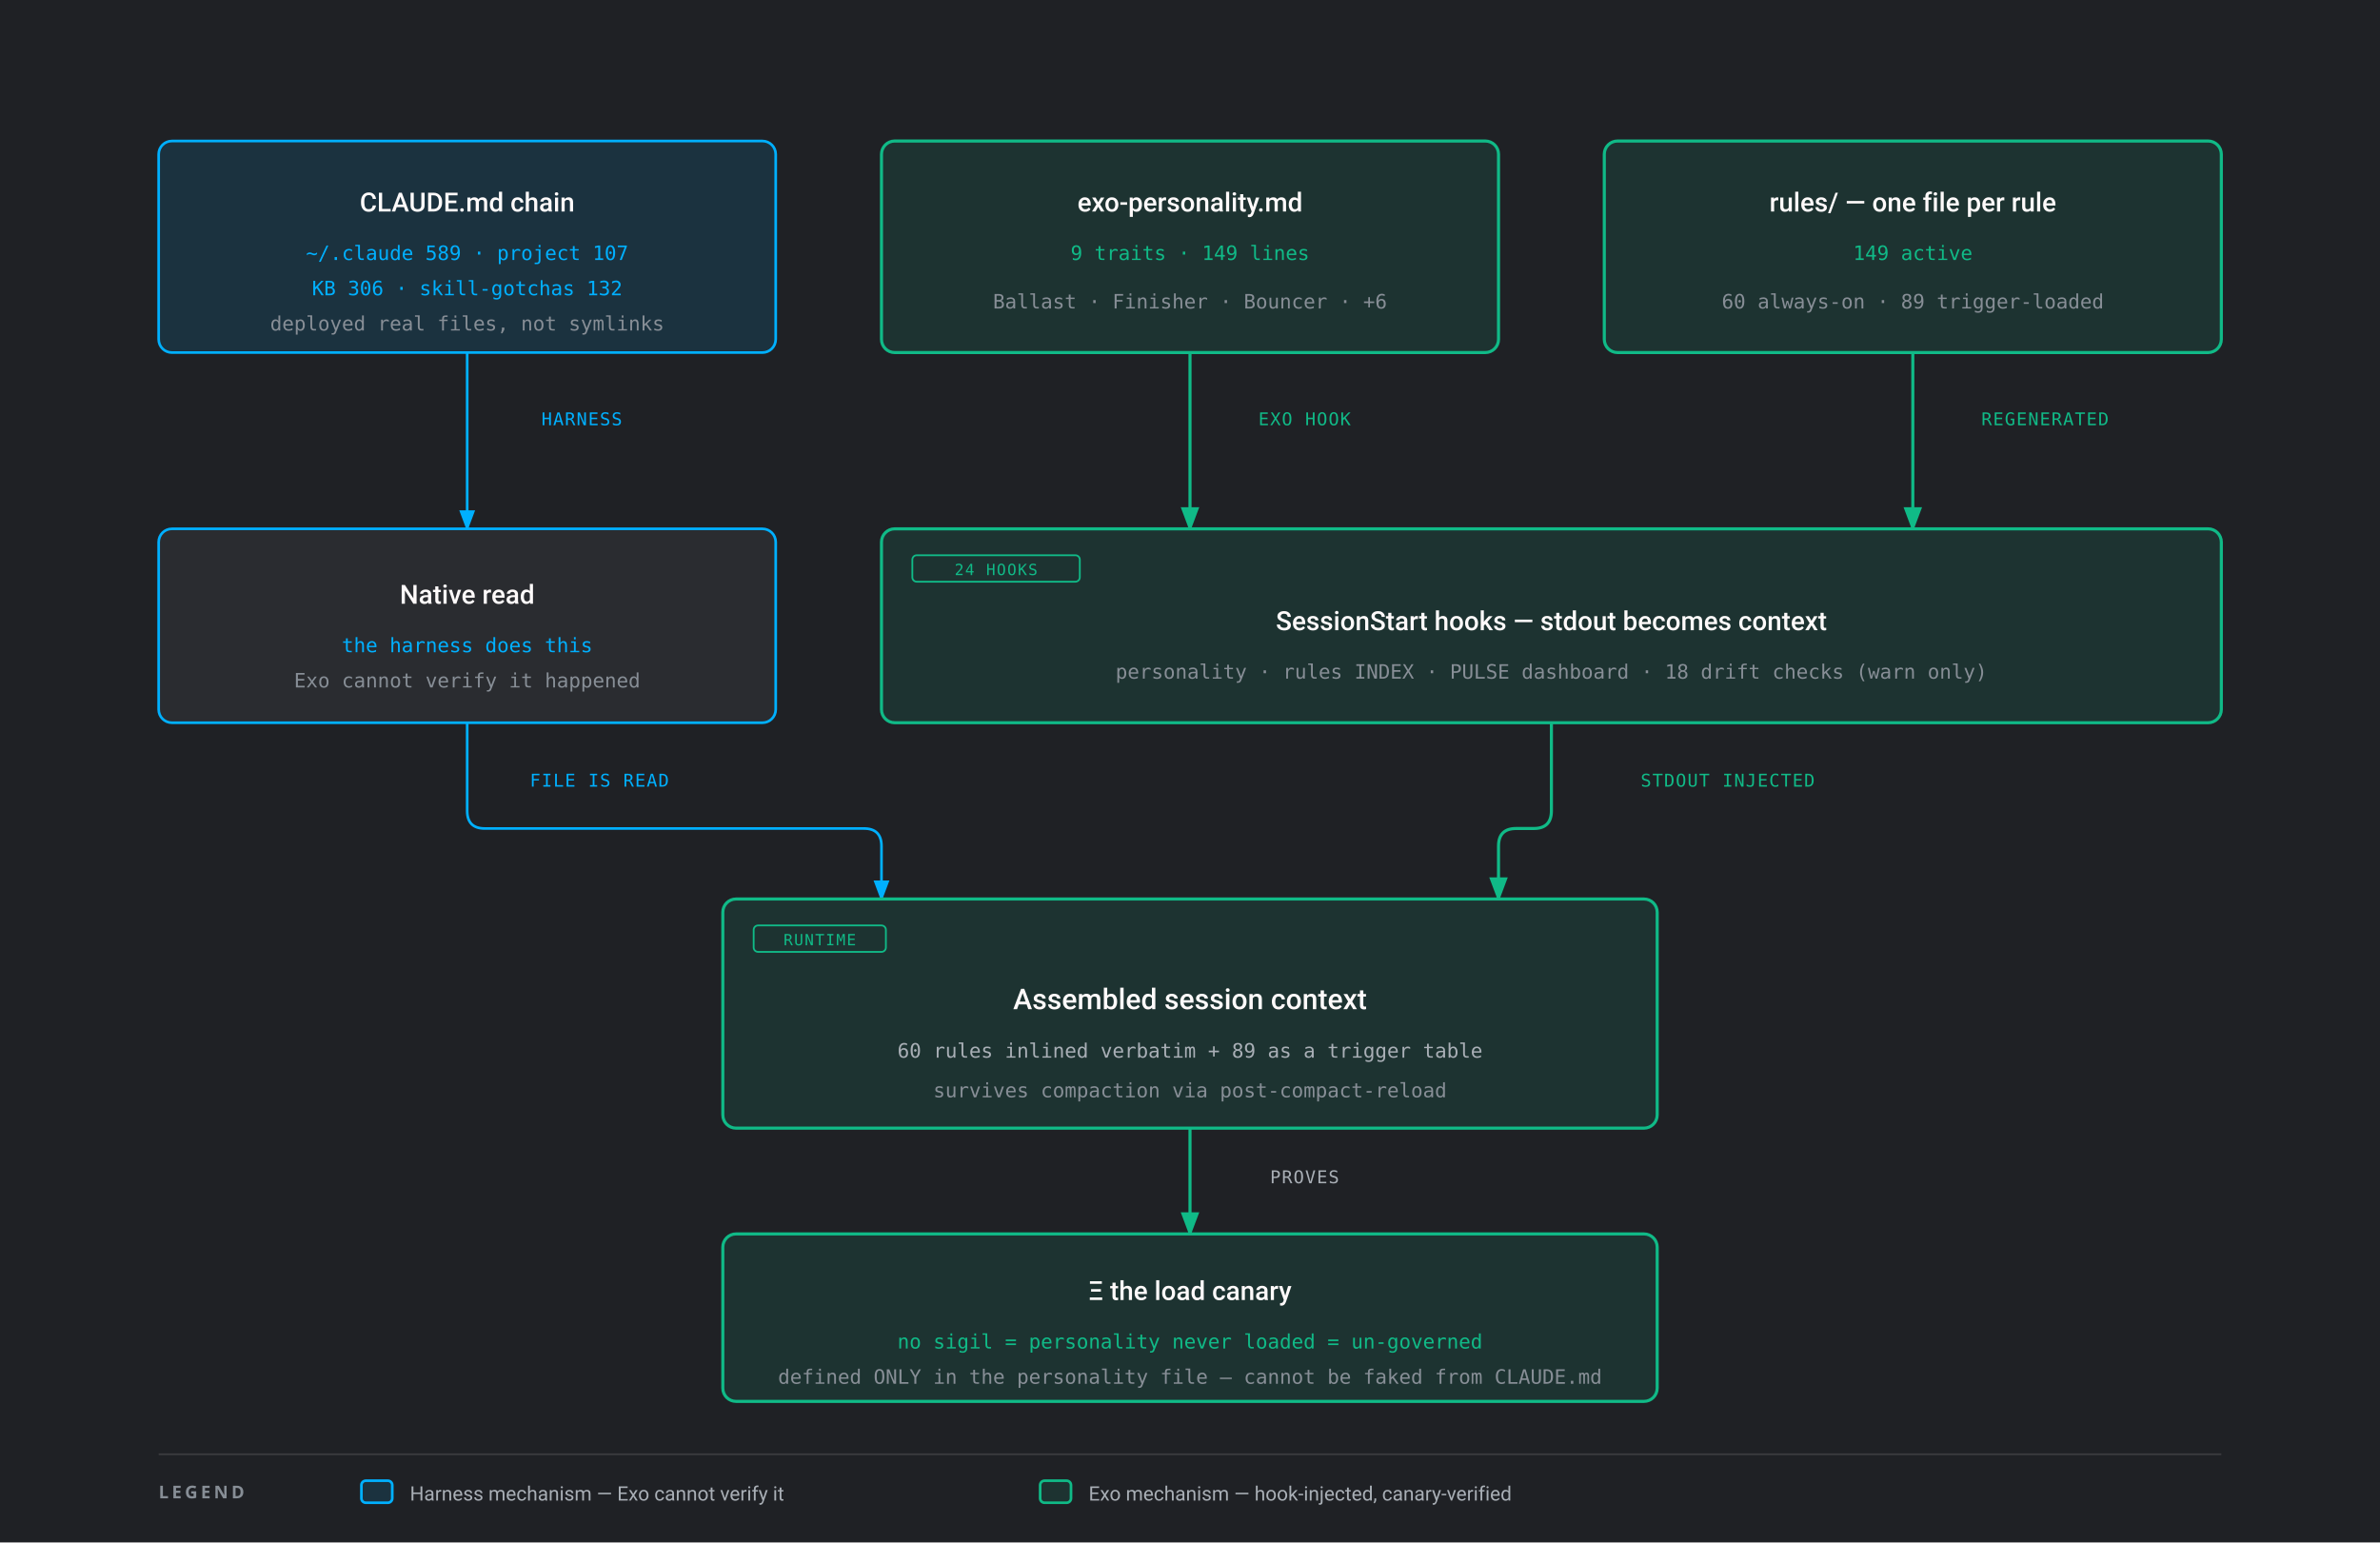
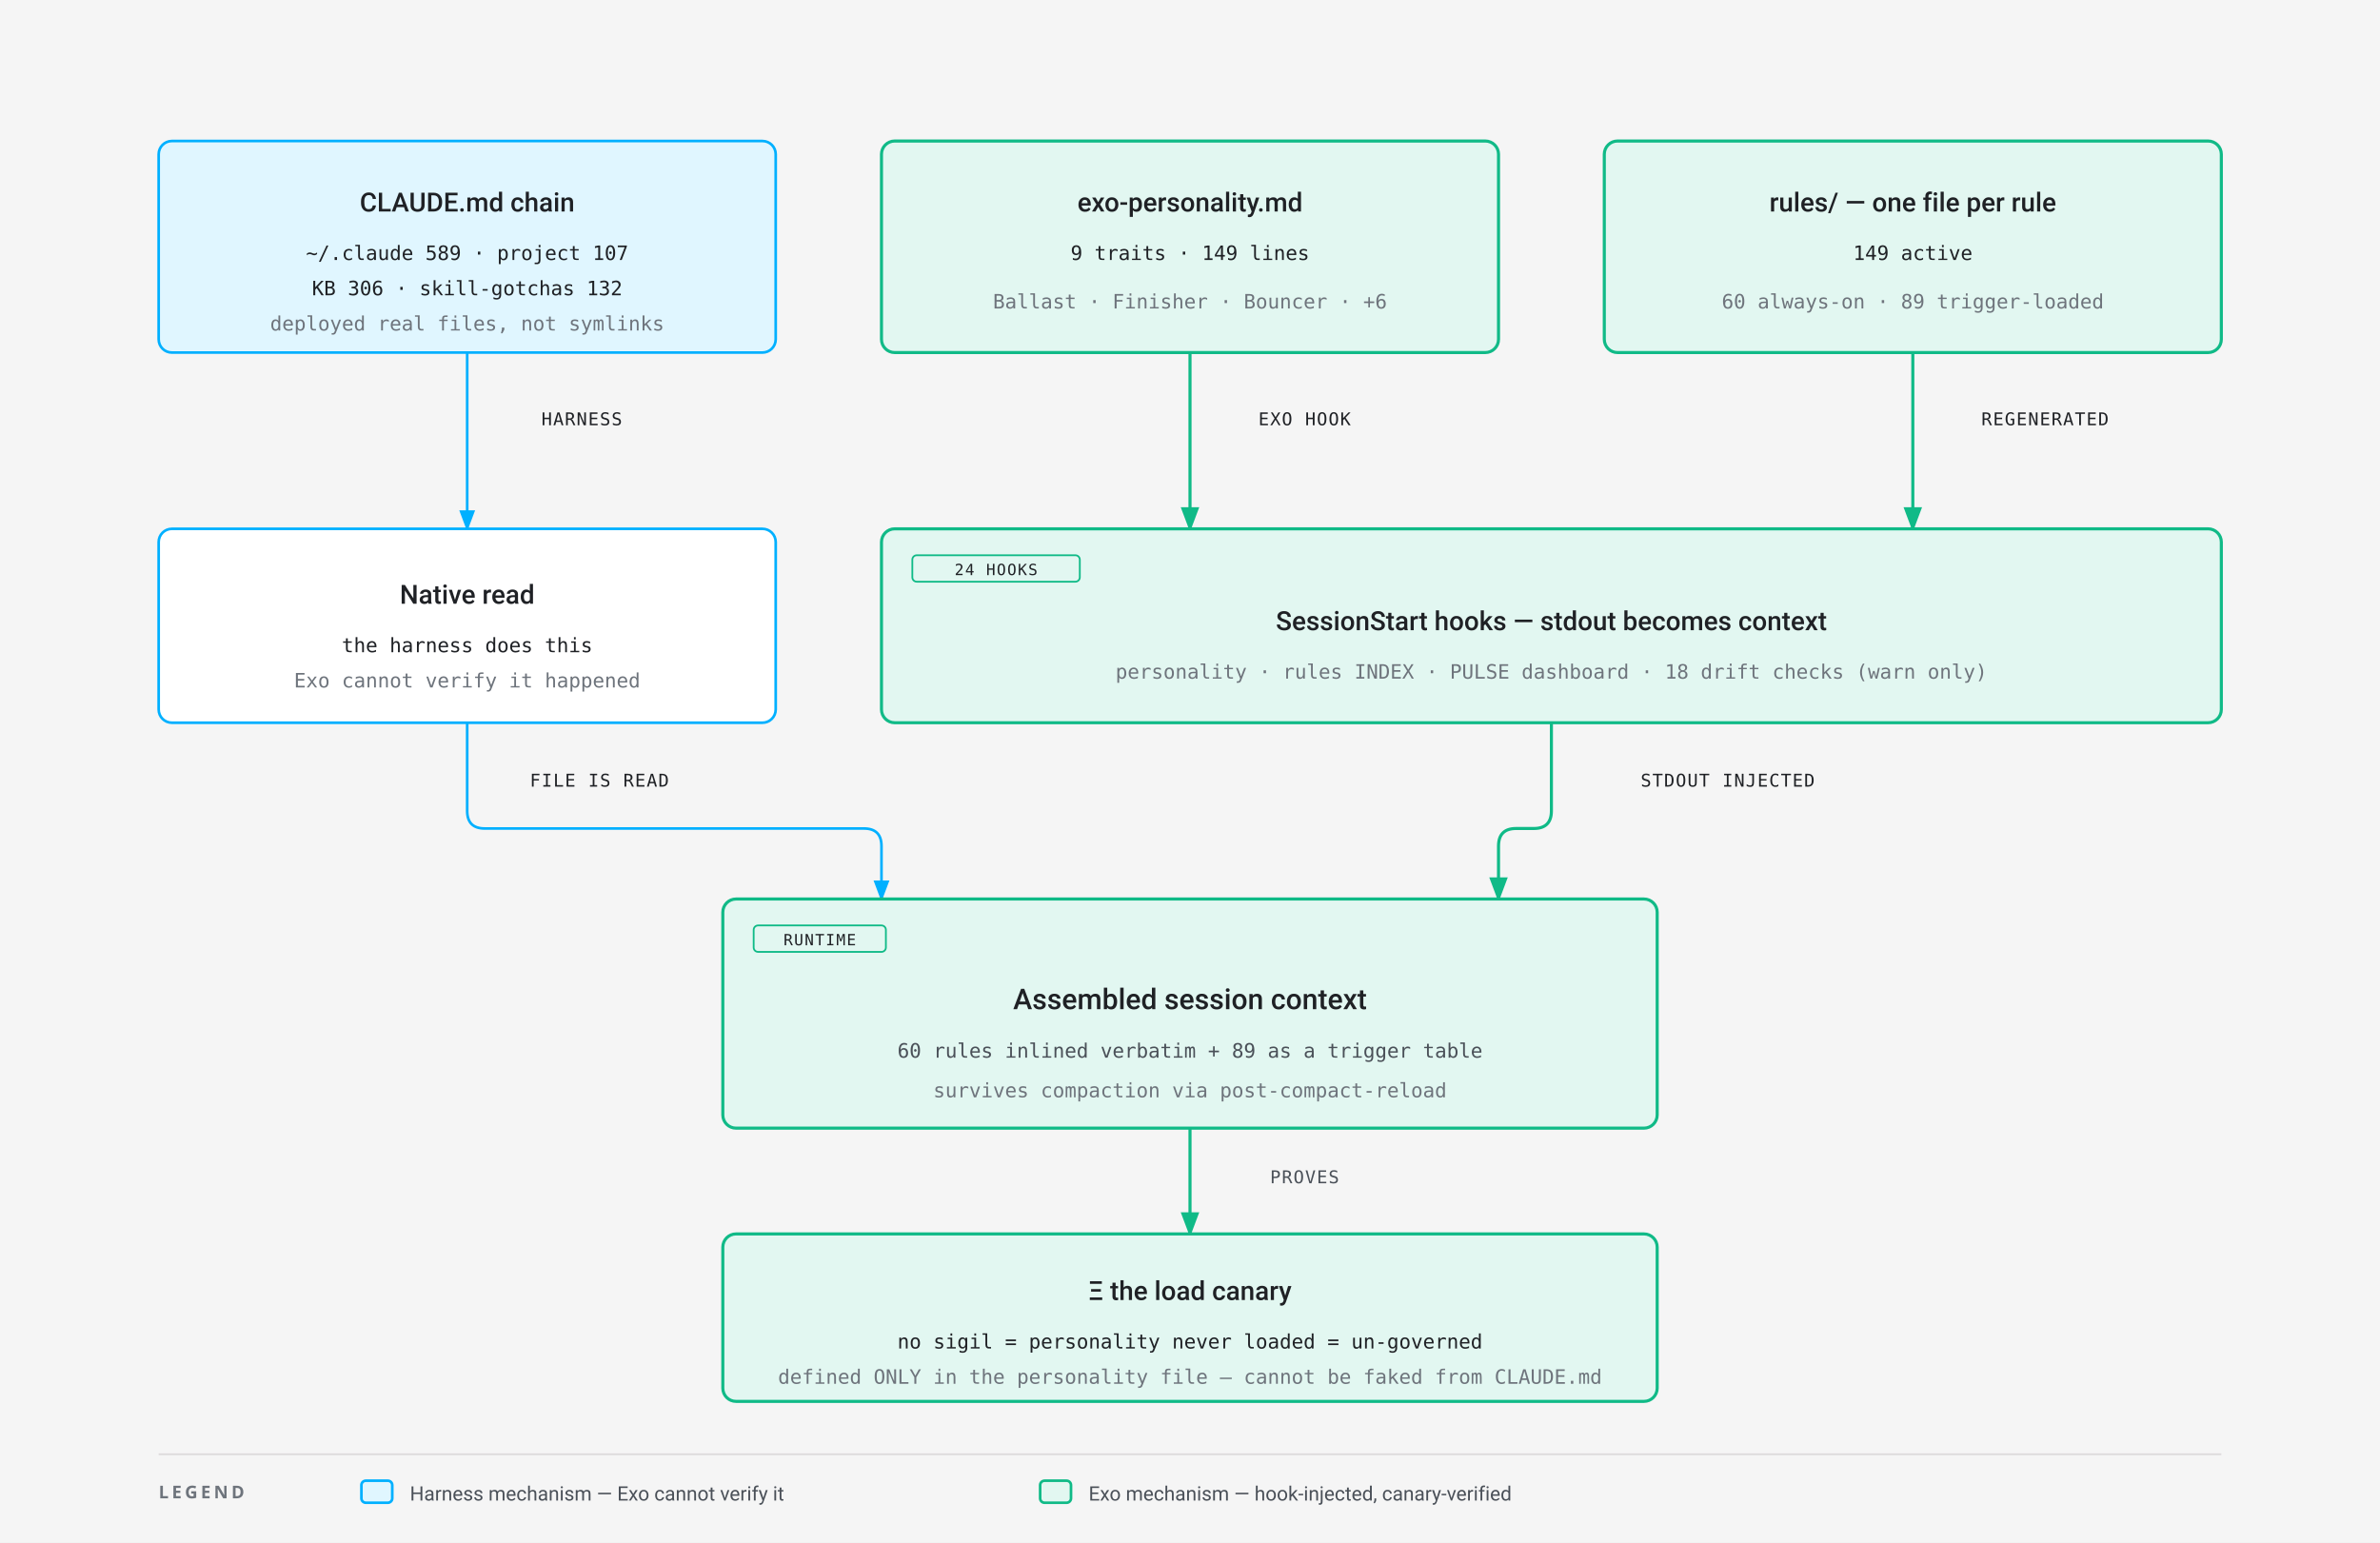
<svg xmlns="http://www.w3.org/2000/svg" viewBox="0 0 1080 700" role="img" aria-labelledby="boot-t boot-d">
  <defs>
    <marker id="a7" markerWidth="8" markerHeight="6" refX="7" refY="3" orient="auto">
      <polygon points="0 0, 8 3, 0 6" fill="#10BA87" />
    </marker>
    <marker id="b7" markerWidth="8" markerHeight="6" refX="7" refY="3" orient="auto">
      <polygon points="0 0, 8 3, 0 6" fill="#00B0FF" />
    </marker>
    <marker id="n7" markerWidth="8" markerHeight="6" refX="7" refY="3" orient="auto">
-       <polygon points="0 0, 8 3, 0 6" fill="#A9AFB6" />
+       <polygon points="0 0, 8 3, 0 6" fill="#4A5058" />
    </marker>
  </defs>
-   <rect width="100%" height="100%" fill="#1F2125" />
+   <rect width="100%" height="100%" fill="#F5F5F5" />
  <path d="M 212 160 L 212 240" stroke="#00B0FF" stroke-width="1.2" fill="none" marker-end="url(#b7)" />
  <path d="M 540 160 L 540 240" stroke="#10BA87" stroke-width="1.4" fill="none" marker-end="url(#a7)" />
  <path d="M 868 160 L 868 240" stroke="#10BA87" stroke-width="1.4" fill="none" marker-end="url(#a7)" />
  <path d="M 212 328 L 212 368 Q 212 376 220 376 L 392 376 Q 400 376 400 384 L 400 408" stroke="#00B0FF" stroke-width="1.2" fill="none" marker-end="url(#b7)" />
  <path d="M 704 328 L 704 368 Q 704 376 696 376 L 688 376 Q 680 376 680 384 L 680 408" stroke="#10BA87" stroke-width="1.4" fill="none" marker-end="url(#a7)" />
  <path d="M 540 512 L 540 560" stroke="#10BA87" stroke-width="1.4" fill="none" marker-end="url(#a7)" />
-   <rect x="228" y="184" width="72" height="12" rx="2" fill="#1F2125" />
-   <text x="264" y="193" fill="#00B0FF" font-size="8" font-family="'Roboto Mono',monospace" text-anchor="middle" letter-spacing=".06em">HARNESS</text>
-   <rect x="556" y="184" width="72" height="12" rx="2" fill="#1F2125" />
-   <text x="592" y="193" fill="#10BA87" font-size="8" font-family="'Roboto Mono',monospace" text-anchor="middle" letter-spacing=".06em">EXO HOOK</text>
-   <rect x="884" y="184" width="88" height="12" rx="2" fill="#1F2125" />
-   <text x="928" y="193" fill="#10BA87" font-size="8" font-family="'Roboto Mono',monospace" text-anchor="middle" letter-spacing=".06em">REGENERATED</text>
-   <rect x="228" y="348" width="88" height="12" rx="2" fill="#1F2125" />
-   <text x="272" y="357" fill="#00B0FF" font-size="8" font-family="'Roboto Mono',monospace" text-anchor="middle" letter-spacing=".06em">FILE IS READ</text>
-   <rect x="736" y="348" width="96" height="12" rx="2" fill="#1F2125" />
-   <text x="784" y="357" fill="#10BA87" font-size="8" font-family="'Roboto Mono',monospace" text-anchor="middle" letter-spacing=".06em">STDOUT INJECTED</text>
-   <rect x="556" y="528" width="72" height="12" rx="2" fill="#1F2125" />
-   <text x="592" y="537" fill="#A9AFB6" font-size="8" font-family="'Roboto Mono',monospace" text-anchor="middle" letter-spacing=".06em">PROVES</text>
-   <rect x="72" y="64" width="280" height="96" rx="6" fill="#1b323f" stroke="#00B0FF" stroke-width="1.2" />
-   <text x="212" y="96" fill="#FEFAFA" font-size="12" font-weight="500" font-family="Roboto,sans-serif" text-anchor="middle">CLAUDE.md chain</text>
-   <text x="212" y="118" fill="#00B0FF" font-size="9" font-family="'Roboto Mono',monospace" text-anchor="middle">~/.claude 589 · project 107</text>
-   <text x="212" y="134" fill="#00B0FF" font-size="9" font-family="'Roboto Mono',monospace" text-anchor="middle">KB 306 · skill-gotchas 132</text>
-   <text x="212" y="150" fill="#878E96" font-size="9" font-family="'Roboto Mono',monospace" text-anchor="middle">deployed real files, not symlinks</text>
-   <rect x="400" y="64" width="280" height="96" rx="6" fill="#1d3331" stroke="#10BA87" stroke-width="1.4" />
-   <text x="540" y="96" fill="#FEFAFA" font-size="12" font-weight="500" font-family="Roboto,sans-serif" text-anchor="middle">exo-personality.md</text>
-   <text x="540" y="118" fill="#10BA87" font-size="9" font-family="'Roboto Mono',monospace" text-anchor="middle">9 traits · 149 lines</text>
-   <text x="540" y="140" fill="#878E96" font-size="9" font-family="'Roboto Mono',monospace" text-anchor="middle">Ballast · Finisher · Bouncer · +6</text>
-   <rect x="728" y="64" width="280" height="96" rx="6" fill="#1d3331" stroke="#10BA87" stroke-width="1.4" />
-   <text x="868" y="96" fill="#FEFAFA" font-size="12" font-weight="500" font-family="Roboto,sans-serif" text-anchor="middle">rules/ — one file per rule</text>
-   <text x="868" y="118" fill="#10BA87" font-size="9" font-family="'Roboto Mono',monospace" text-anchor="middle">149 active</text>
-   <text x="868" y="140" fill="#878E96" font-size="9" font-family="'Roboto Mono',monospace" text-anchor="middle">60 always-on · 89 trigger-loaded</text>
-   <rect x="72" y="240" width="280" height="88" rx="6" fill="#2a2c30" stroke="#00B0FF" stroke-width="1.2" />
-   <text x="212" y="274" fill="#FEFAFA" font-size="12" font-weight="500" font-family="Roboto,sans-serif" text-anchor="middle">Native read</text>
-   <text x="212" y="296" fill="#00B0FF" font-size="9" font-family="'Roboto Mono',monospace" text-anchor="middle">the harness does this</text>
-   <text x="212" y="312" fill="#878E96" font-size="9" font-family="'Roboto Mono',monospace" text-anchor="middle">Exo cannot verify it happened</text>
-   <rect x="400" y="240" width="608" height="88" rx="6" fill="#1d3331" stroke="#10BA87" stroke-width="1.4" />
+   <rect x="228" y="184" width="72" height="12" rx="2" fill="#F5F5F5" />
+   <text x="264" y="193" fill="#1F2125" font-size="8" font-family="'Roboto Mono',monospace" text-anchor="middle" letter-spacing=".06em">HARNESS</text>
+   <rect x="556" y="184" width="72" height="12" rx="2" fill="#F5F5F5" />
+   <text x="592" y="193" fill="#1F2125" font-size="8" font-family="'Roboto Mono',monospace" text-anchor="middle" letter-spacing=".06em">EXO HOOK</text>
+   <rect x="884" y="184" width="88" height="12" rx="2" fill="#F5F5F5" />
+   <text x="928" y="193" fill="#1F2125" font-size="8" font-family="'Roboto Mono',monospace" text-anchor="middle" letter-spacing=".06em">REGENERATED</text>
+   <rect x="228" y="348" width="88" height="12" rx="2" fill="#F5F5F5" />
+   <text x="272" y="357" fill="#1F2125" font-size="8" font-family="'Roboto Mono',monospace" text-anchor="middle" letter-spacing=".06em">FILE IS READ</text>
+   <rect x="736" y="348" width="96" height="12" rx="2" fill="#F5F5F5" />
+   <text x="784" y="357" fill="#1F2125" font-size="8" font-family="'Roboto Mono',monospace" text-anchor="middle" letter-spacing=".06em">STDOUT INJECTED</text>
+   <rect x="556" y="528" width="72" height="12" rx="2" fill="#F5F5F5" />
+   <text x="592" y="537" fill="#4A5058" font-size="8" font-family="'Roboto Mono',monospace" text-anchor="middle" letter-spacing=".06em">PROVES</text>
+   <rect x="72" y="64" width="280" height="96" rx="6" fill="#e0f6ff" stroke="#00B0FF" stroke-width="1.2" />
+   <text x="212" y="96" fill="#1F2125" font-size="12" font-weight="500" font-family="Roboto,sans-serif" text-anchor="middle">CLAUDE.md chain</text>
+   <text x="212" y="118" fill="#1F2125" font-size="9" font-family="'Roboto Mono',monospace" text-anchor="middle">~/.claude 589 · project 107</text>
+   <text x="212" y="134" fill="#1F2125" font-size="9" font-family="'Roboto Mono',monospace" text-anchor="middle">KB 306 · skill-gotchas 132</text>
+   <text x="212" y="150" fill="#6E747C" font-size="9" font-family="'Roboto Mono',monospace" text-anchor="middle">deployed real files, not symlinks</text>
+   <rect x="400" y="64" width="280" height="96" rx="6" fill="#e2f7f1" stroke="#10BA87" stroke-width="1.4" />
+   <text x="540" y="96" fill="#1F2125" font-size="12" font-weight="500" font-family="Roboto,sans-serif" text-anchor="middle">exo-personality.md</text>
+   <text x="540" y="118" fill="#1F2125" font-size="9" font-family="'Roboto Mono',monospace" text-anchor="middle">9 traits · 149 lines</text>
+   <text x="540" y="140" fill="#6E747C" font-size="9" font-family="'Roboto Mono',monospace" text-anchor="middle">Ballast · Finisher · Bouncer · +6</text>
+   <rect x="728" y="64" width="280" height="96" rx="6" fill="#e2f7f1" stroke="#10BA87" stroke-width="1.4" />
+   <text x="868" y="96" fill="#1F2125" font-size="12" font-weight="500" font-family="Roboto,sans-serif" text-anchor="middle">rules/ — one file per rule</text>
+   <text x="868" y="118" fill="#1F2125" font-size="9" font-family="'Roboto Mono',monospace" text-anchor="middle">149 active</text>
+   <text x="868" y="140" fill="#6E747C" font-size="9" font-family="'Roboto Mono',monospace" text-anchor="middle">60 always-on · 89 trigger-loaded</text>
+   <rect x="72" y="240" width="280" height="88" rx="6" fill="#ffffff" stroke="#00B0FF" stroke-width="1.2" />
+   <text x="212" y="274" fill="#1F2125" font-size="12" font-weight="500" font-family="Roboto,sans-serif" text-anchor="middle">Native read</text>
+   <text x="212" y="296" fill="#1F2125" font-size="9" font-family="'Roboto Mono',monospace" text-anchor="middle">the harness does this</text>
+   <text x="212" y="312" fill="#6E747C" font-size="9" font-family="'Roboto Mono',monospace" text-anchor="middle">Exo cannot verify it happened</text>
+   <rect x="400" y="240" width="608" height="88" rx="6" fill="#e2f7f1" stroke="#10BA87" stroke-width="1.4" />
  <rect x="414" y="252" width="76" height="12" rx="2" fill="transparent" stroke="#10BA87" stroke-width=".8" />
-   <text x="452" y="261" fill="#10BA87" font-size="7" font-family="'Roboto Mono',monospace" text-anchor="middle" letter-spacing=".08em">24 HOOKS</text>
-   <text x="704" y="286" fill="#FEFAFA" font-size="12" font-weight="500" font-family="Roboto,sans-serif" text-anchor="middle">SessionStart hooks — stdout becomes context</text>
-   <text x="704" y="308" fill="#878E96" font-size="9" font-family="'Roboto Mono',monospace" text-anchor="middle">personality · rules INDEX · PULSE dashboard · 18 drift checks (warn only)</text>
-   <rect x="328" y="408" width="424" height="104" rx="6" fill="#1d3331" stroke="#10BA87" stroke-width="1.4" />
+   <text x="452" y="261" fill="#1F2125" font-size="7" font-family="'Roboto Mono',monospace" text-anchor="middle" letter-spacing=".08em">24 HOOKS</text>
+   <text x="704" y="286" fill="#1F2125" font-size="12" font-weight="500" font-family="Roboto,sans-serif" text-anchor="middle">SessionStart hooks — stdout becomes context</text>
+   <text x="704" y="308" fill="#6E747C" font-size="9" font-family="'Roboto Mono',monospace" text-anchor="middle">personality · rules INDEX · PULSE dashboard · 18 drift checks (warn only)</text>
+   <rect x="328" y="408" width="424" height="104" rx="6" fill="#e2f7f1" stroke="#10BA87" stroke-width="1.4" />
  <rect x="342" y="420" width="60" height="12" rx="2" fill="transparent" stroke="#10BA87" stroke-width=".8" />
-   <text x="372" y="429" fill="#10BA87" font-size="7" font-family="'Roboto Mono',monospace" text-anchor="middle" letter-spacing=".08em">RUNTIME</text>
-   <text x="540" y="458" fill="#FEFAFA" font-size="13" font-weight="500" font-family="Roboto,sans-serif" text-anchor="middle">Assembled session context</text>
-   <text x="540" y="480" fill="#A9AFB6" font-size="9" font-family="'Roboto Mono',monospace" text-anchor="middle">60 rules inlined verbatim + 89 as a trigger table</text>
-   <text x="540" y="498" fill="#878E96" font-size="9" font-family="'Roboto Mono',monospace" text-anchor="middle">survives compaction via post-compact-reload</text>
-   <rect x="328" y="560" width="424" height="76" rx="6" fill="#1d3331" stroke="#10BA87" stroke-width="1.4" />
-   <text x="540" y="590" fill="#FEFAFA" font-size="12" font-weight="500" font-family="Roboto,sans-serif" text-anchor="middle">Ξ  the load canary</text>
-   <text x="540" y="612" fill="#10BA87" font-size="9" font-family="'Roboto Mono',monospace" text-anchor="middle">no sigil = personality never loaded = un-governed</text>
-   <text x="540" y="628" fill="#878E96" font-size="9" font-family="'Roboto Mono',monospace" text-anchor="middle">defined ONLY in the personality file — cannot be faked from CLAUDE.md</text>
-   <line x1="72" y1="660" x2="1008" y2="660" stroke="#3a3b3f" stroke-width=".8" />
-   <text x="72" y="680" fill="#878E96" font-size="8" font-family="Montserrat,sans-serif" font-weight="600" letter-spacing=".18em">LEGEND</text>
-   <rect x="164" y="672" width="14" height="10" rx="2" fill="#1b323f" stroke="#00B0FF" stroke-width="1.2" />
-   <text x="186" y="681" fill="#A9AFB6" font-size="9" font-family="Roboto,sans-serif">Harness mechanism — Exo cannot verify it</text>
-   <rect x="472" y="672" width="14" height="10" rx="2" fill="#1d3331" stroke="#10BA87" stroke-width="1.2" />
-   <text x="494" y="681" fill="#A9AFB6" font-size="9" font-family="Roboto,sans-serif">Exo mechanism — hook-injected, canary-verified</text>
+   <text x="372" y="429" fill="#1F2125" font-size="7" font-family="'Roboto Mono',monospace" text-anchor="middle" letter-spacing=".08em">RUNTIME</text>
+   <text x="540" y="458" fill="#1F2125" font-size="13" font-weight="500" font-family="Roboto,sans-serif" text-anchor="middle">Assembled session context</text>
+   <text x="540" y="480" fill="#4A5058" font-size="9" font-family="'Roboto Mono',monospace" text-anchor="middle">60 rules inlined verbatim + 89 as a trigger table</text>
+   <text x="540" y="498" fill="#6E747C" font-size="9" font-family="'Roboto Mono',monospace" text-anchor="middle">survives compaction via post-compact-reload</text>
+   <rect x="328" y="560" width="424" height="76" rx="6" fill="#e2f7f1" stroke="#10BA87" stroke-width="1.4" />
+   <text x="540" y="590" fill="#1F2125" font-size="12" font-weight="500" font-family="Roboto,sans-serif" text-anchor="middle">Ξ  the load canary</text>
+   <text x="540" y="612" fill="#1F2125" font-size="9" font-family="'Roboto Mono',monospace" text-anchor="middle">no sigil = personality never loaded = un-governed</text>
+   <text x="540" y="628" fill="#6E747C" font-size="9" font-family="'Roboto Mono',monospace" text-anchor="middle">defined ONLY in the personality file — cannot be faked from CLAUDE.md</text>
+   <line x1="72" y1="660" x2="1008" y2="660" stroke="#dddadb" stroke-width=".8" />
+   <text x="72" y="680" fill="#6E747C" font-size="8" font-family="Montserrat,sans-serif" font-weight="600" letter-spacing=".18em">LEGEND</text>
+   <rect x="164" y="672" width="14" height="10" rx="2" fill="#e0f6ff" stroke="#00B0FF" stroke-width="1.2" />
+   <text x="186" y="681" fill="#4A5058" font-size="9" font-family="Roboto,sans-serif">Harness mechanism — Exo cannot verify it</text>
+   <rect x="472" y="672" width="14" height="10" rx="2" fill="#e2f7f1" stroke="#10BA87" stroke-width="1.2" />
+   <text x="494" y="681" fill="#4A5058" font-size="9" font-family="Roboto,sans-serif">Exo mechanism — hook-injected, canary-verified</text>
</svg>
